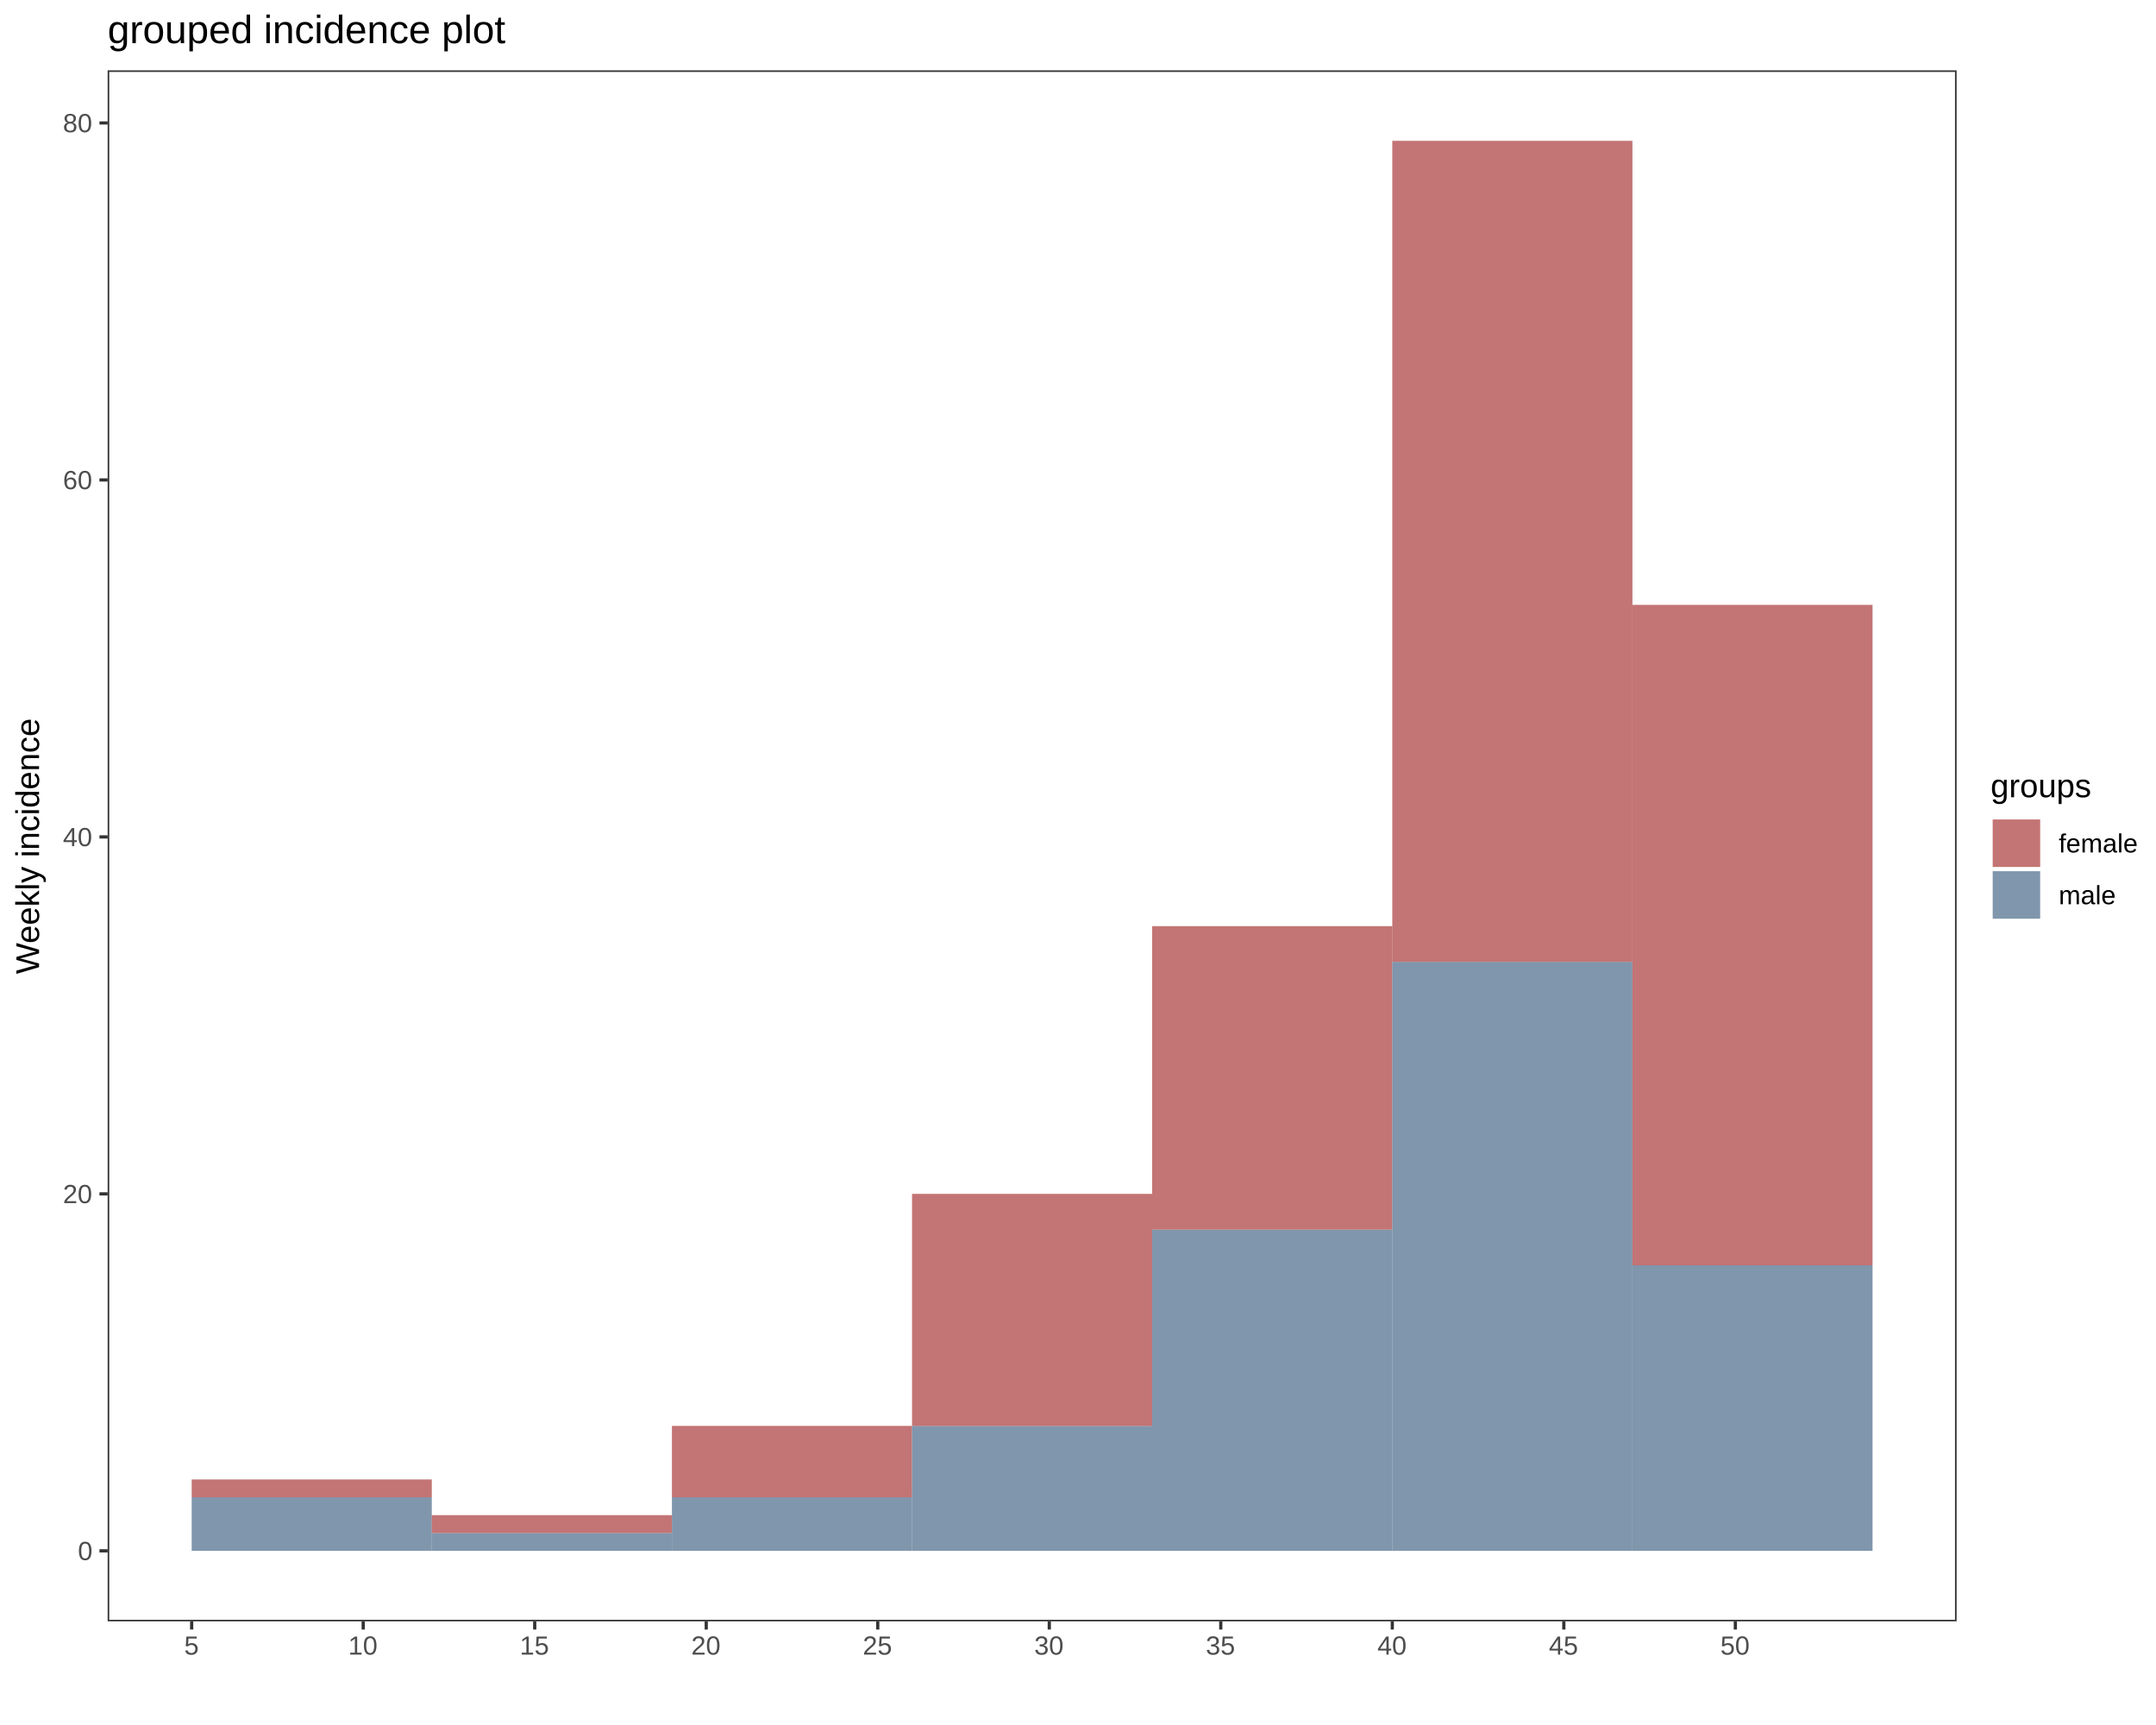
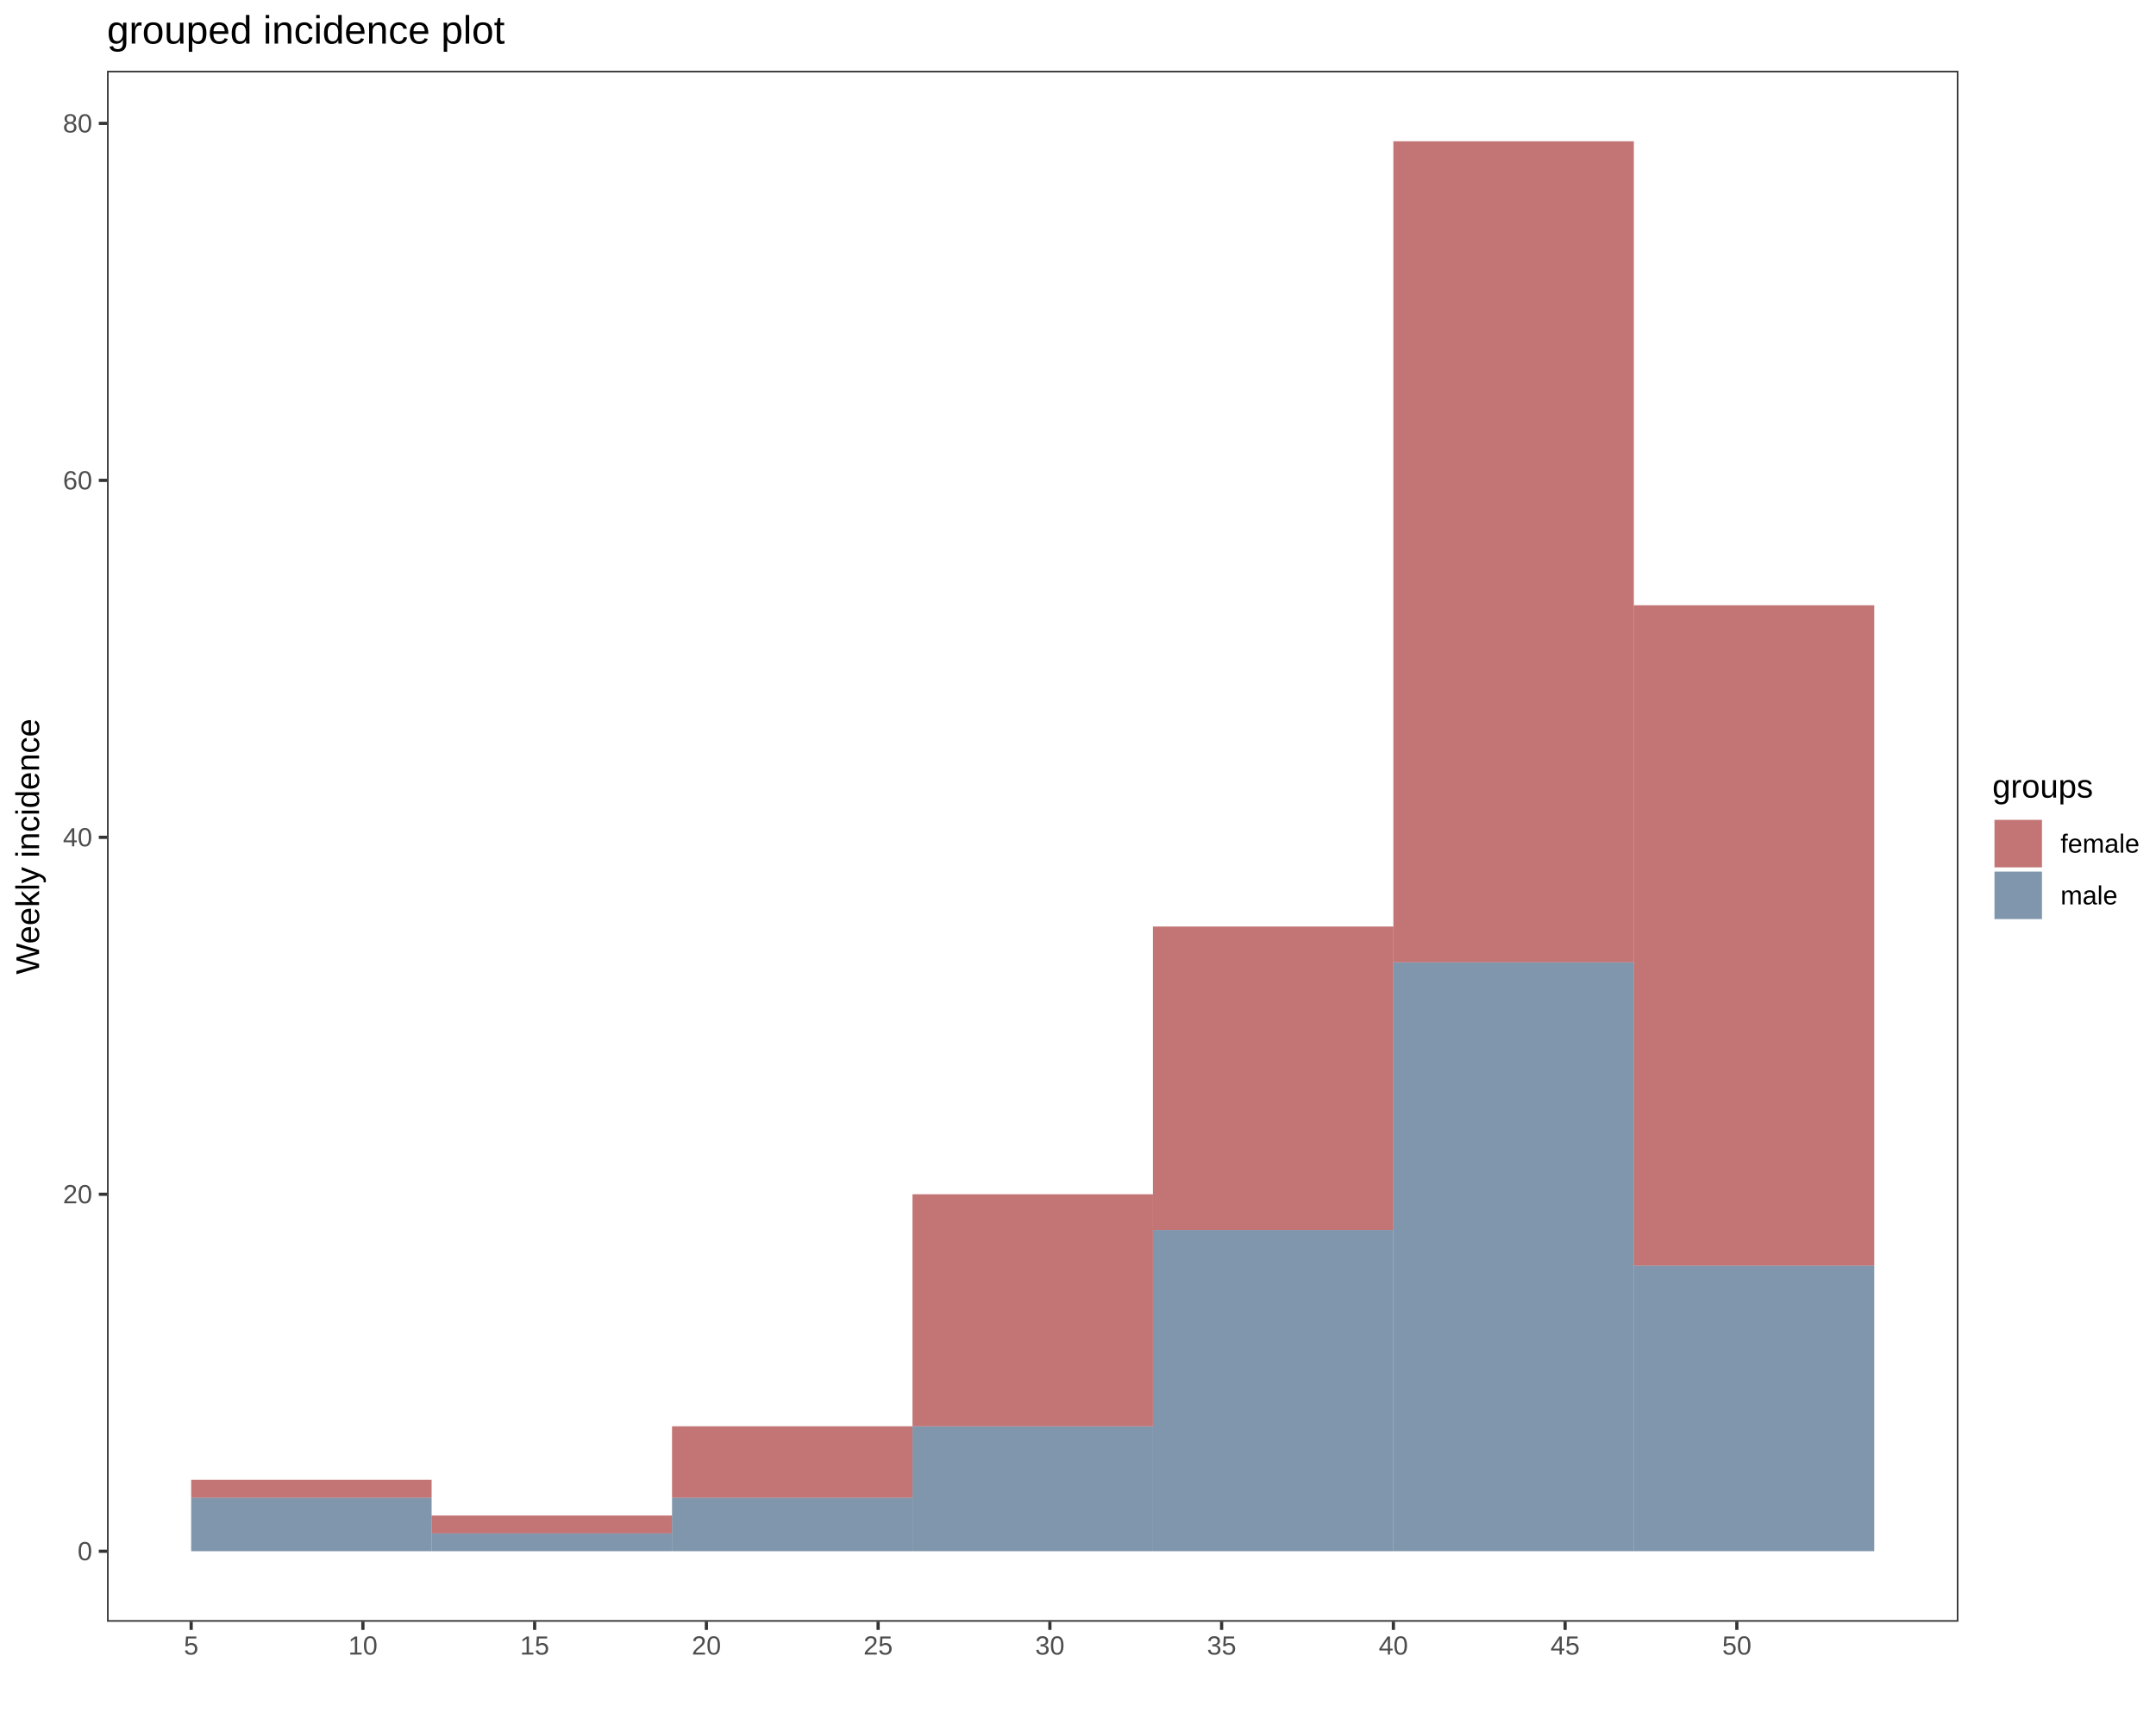
<svg xmlns="http://www.w3.org/2000/svg" viewBox="0 0 720.00 576.00">
  <defs>
    <style type="text/css">
    line, polyline, path, rect, circle {
      fill: none;
      stroke: #000000;
      stroke-linecap: round;
      stroke-linejoin: round;
      stroke-miterlimit: 10.00;
    }
  </style>
  </defs>
  <rect width="100%" height="100%" style="stroke: none; fill: #FFFFFF;" />
  <rect x="0.00" y="0.00" width="720.00" height="576.00" style="stroke-width: 1.07; stroke: #FFFFFF; fill: #FFFFFF;" />
  <defs>
-     <clipPath id="cpMzUuOTQ4fDY1My40MDl8NTQxLjM5MXwyMy40NzY3">
-       <rect x="35.95" y="23.48" width="617.46" height="517.91" />
+     <clipPath id="cpMzUuNzM2OHw2NTQuMDF8NTQxLjUwN3wyMy42MjY1">
+       <rect x="35.74" y="23.63" width="618.27" height="517.88" />
    </clipPath>
  </defs>
-   <rect x="35.95" y="23.48" width="617.46" height="517.91" style="stroke-width: 1.07; stroke: none; fill: #FFFFFF;" clip-path="url(#cpMzUuOTQ4fDY1My40MDl8NTQxLjM5MXwyMy40NzY3)" />
-   <rect x="64.01" y="499.97" width="80.19" height="17.88" style="stroke-width: 1.07; stroke: none; stroke-linecap: butt; fill: #4A6A8A; fill-opacity: 0.70;" clip-path="url(#cpMzUuOTQ4fDY1My40MDl8NTQxLjM5MXwyMy40NzY3)" />
-   <rect x="64.01" y="494.01" width="80.19" height="5.96" style="stroke-width: 1.07; stroke: none; stroke-linecap: butt; fill: #AA3939; fill-opacity: 0.70;" clip-path="url(#cpMzUuOTQ4fDY1My40MDl8NTQxLjM5MXwyMy40NzY3)" />
-   <rect x="144.20" y="511.89" width="80.19" height="5.96" style="stroke-width: 1.07; stroke: none; stroke-linecap: butt; fill: #4A6A8A; fill-opacity: 0.70;" clip-path="url(#cpMzUuOTQ4fDY1My40MDl8NTQxLjM5MXwyMy40NzY3)" />
-   <rect x="144.20" y="505.93" width="80.19" height="5.96" style="stroke-width: 1.07; stroke: none; stroke-linecap: butt; fill: #AA3939; fill-opacity: 0.70;" clip-path="url(#cpMzUuOTQ4fDY1My40MDl8NTQxLjM5MXwyMy40NzY3)" />
-   <rect x="224.39" y="499.97" width="80.19" height="17.88" style="stroke-width: 1.07; stroke: none; stroke-linecap: butt; fill: #4A6A8A; fill-opacity: 0.70;" clip-path="url(#cpMzUuOTQ4fDY1My40MDl8NTQxLjM5MXwyMy40NzY3)" />
-   <rect x="224.39" y="476.13" width="80.19" height="23.84" style="stroke-width: 1.07; stroke: none; stroke-linecap: butt; fill: #AA3939; fill-opacity: 0.70;" clip-path="url(#cpMzUuOTQ4fDY1My40MDl8NTQxLjM5MXwyMy40NzY3)" />
-   <rect x="304.58" y="476.13" width="80.19" height="41.72" style="stroke-width: 1.07; stroke: none; stroke-linecap: butt; fill: #4A6A8A; fill-opacity: 0.70;" clip-path="url(#cpMzUuOTQ4fDY1My40MDl8NTQxLjM5MXwyMy40NzY3)" />
-   <rect x="304.58" y="398.65" width="80.19" height="77.48" style="stroke-width: 1.07; stroke: none; stroke-linecap: butt; fill: #AA3939; fill-opacity: 0.70;" clip-path="url(#cpMzUuOTQ4fDY1My40MDl8NTQxLjM5MXwyMy40NzY3)" />
-   <rect x="384.77" y="410.57" width="80.19" height="107.28" style="stroke-width: 1.07; stroke: none; stroke-linecap: butt; fill: #4A6A8A; fill-opacity: 0.70;" clip-path="url(#cpMzUuOTQ4fDY1My40MDl8NTQxLjM5MXwyMy40NzY3)" />
-   <rect x="384.77" y="309.25" width="80.19" height="101.32" style="stroke-width: 1.07; stroke: none; stroke-linecap: butt; fill: #AA3939; fill-opacity: 0.70;" clip-path="url(#cpMzUuOTQ4fDY1My40MDl8NTQxLjM5MXwyMy40NzY3)" />
-   <rect x="464.96" y="321.17" width="80.19" height="196.68" style="stroke-width: 1.07; stroke: none; stroke-linecap: butt; fill: #4A6A8A; fill-opacity: 0.70;" clip-path="url(#cpMzUuOTQ4fDY1My40MDl8NTQxLjM5MXwyMy40NzY3)" />
-   <rect x="464.96" y="47.02" width="80.19" height="274.15" style="stroke-width: 1.07; stroke: none; stroke-linecap: butt; fill: #AA3939; fill-opacity: 0.70;" clip-path="url(#cpMzUuOTQ4fDY1My40MDl8NTQxLjM5MXwyMy40NzY3)" />
-   <rect x="545.15" y="422.49" width="80.19" height="95.36" style="stroke-width: 1.07; stroke: none; stroke-linecap: butt; fill: #4A6A8A; fill-opacity: 0.70;" clip-path="url(#cpMzUuOTQ4fDY1My40MDl8NTQxLjM5MXwyMy40NzY3)" />
-   <rect x="545.15" y="201.98" width="80.19" height="220.52" style="stroke-width: 1.07; stroke: none; stroke-linecap: butt; fill: #AA3939; fill-opacity: 0.70;" clip-path="url(#cpMzUuOTQ4fDY1My40MDl8NTQxLjM5MXwyMy40NzY3)" />
-   <rect x="35.95" y="23.48" width="617.46" height="517.91" style="stroke-width: 1.07; stroke: #333333;" clip-path="url(#cpMzUuOTQ4fDY1My40MDl8NTQxLjM5MXwyMy40NzY3)" />
+   <rect x="35.74" y="23.63" width="618.27" height="517.88" style="stroke-width: 1.07; stroke: none; fill: #FFFFFF;" clip-path="url(#cpMzUuNzM2OHw2NTQuMDF8NTQxLjUwN3wyMy42MjY1)" />
+   <rect x="63.84" y="500.09" width="80.30" height="17.88" style="stroke-width: 1.07; stroke: none; stroke-linecap: butt; fill: #4A6A8A; fill-opacity: 0.70;" clip-path="url(#cpMzUuNzM2OHw2NTQuMDF8NTQxLjUwN3wyMy42MjY1)" />
+   <rect x="63.84" y="494.13" width="80.30" height="5.96" style="stroke-width: 1.07; stroke: none; stroke-linecap: butt; fill: #AA3939; fill-opacity: 0.70;" clip-path="url(#cpMzUuNzM2OHw2NTQuMDF8NTQxLjUwN3wyMy42MjY1)" />
+   <rect x="144.14" y="512.01" width="80.30" height="5.96" style="stroke-width: 1.07; stroke: none; stroke-linecap: butt; fill: #4A6A8A; fill-opacity: 0.70;" clip-path="url(#cpMzUuNzM2OHw2NTQuMDF8NTQxLjUwN3wyMy42MjY1)" />
+   <rect x="144.14" y="506.05" width="80.30" height="5.96" style="stroke-width: 1.07; stroke: none; stroke-linecap: butt; fill: #AA3939; fill-opacity: 0.70;" clip-path="url(#cpMzUuNzM2OHw2NTQuMDF8NTQxLjUwN3wyMy42MjY1)" />
+   <rect x="224.43" y="500.09" width="80.30" height="17.88" style="stroke-width: 1.07; stroke: none; stroke-linecap: butt; fill: #4A6A8A; fill-opacity: 0.70;" clip-path="url(#cpMzUuNzM2OHw2NTQuMDF8NTQxLjUwN3wyMy42MjY1)" />
+   <rect x="224.43" y="476.25" width="80.30" height="23.84" style="stroke-width: 1.07; stroke: none; stroke-linecap: butt; fill: #AA3939; fill-opacity: 0.70;" clip-path="url(#cpMzUuNzM2OHw2NTQuMDF8NTQxLjUwN3wyMy42MjY1)" />
+   <rect x="304.73" y="476.25" width="80.30" height="41.72" style="stroke-width: 1.07; stroke: none; stroke-linecap: butt; fill: #4A6A8A; fill-opacity: 0.70;" clip-path="url(#cpMzUuNzM2OHw2NTQuMDF8NTQxLjUwN3wyMy42MjY1)" />
+   <rect x="304.73" y="398.78" width="80.30" height="77.47" style="stroke-width: 1.07; stroke: none; stroke-linecap: butt; fill: #AA3939; fill-opacity: 0.70;" clip-path="url(#cpMzUuNzM2OHw2NTQuMDF8NTQxLjUwN3wyMy42MjY1)" />
+   <rect x="385.02" y="410.70" width="80.30" height="107.27" style="stroke-width: 1.07; stroke: none; stroke-linecap: butt; fill: #4A6A8A; fill-opacity: 0.70;" clip-path="url(#cpMzUuNzM2OHw2NTQuMDF8NTQxLjUwN3wyMy42MjY1)" />
+   <rect x="385.02" y="309.38" width="80.30" height="101.31" style="stroke-width: 1.07; stroke: none; stroke-linecap: butt; fill: #AA3939; fill-opacity: 0.70;" clip-path="url(#cpMzUuNzM2OHw2NTQuMDF8NTQxLjUwN3wyMy42MjY1)" />
+   <rect x="465.32" y="321.30" width="80.30" height="196.66" style="stroke-width: 1.07; stroke: none; stroke-linecap: butt; fill: #4A6A8A; fill-opacity: 0.70;" clip-path="url(#cpMzUuNzM2OHw2NTQuMDF8NTQxLjUwN3wyMy42MjY1)" />
+   <rect x="465.32" y="47.17" width="80.30" height="274.14" style="stroke-width: 1.07; stroke: none; stroke-linecap: butt; fill: #AA3939; fill-opacity: 0.70;" clip-path="url(#cpMzUuNzM2OHw2NTQuMDF8NTQxLjUwN3wyMy42MjY1)" />
+   <rect x="545.61" y="422.61" width="80.30" height="95.35" style="stroke-width: 1.07; stroke: none; stroke-linecap: butt; fill: #4A6A8A; fill-opacity: 0.70;" clip-path="url(#cpMzUuNzM2OHw2NTQuMDF8NTQxLjUwN3wyMy42MjY1)" />
+   <rect x="545.61" y="202.11" width="80.30" height="220.50" style="stroke-width: 1.07; stroke: none; stroke-linecap: butt; fill: #AA3939; fill-opacity: 0.70;" clip-path="url(#cpMzUuNzM2OHw2NTQuMDF8NTQxLjUwN3wyMy42MjY1)" />
+   <rect x="35.74" y="23.63" width="618.27" height="517.88" style="stroke-width: 1.07; stroke: #333333;" clip-path="url(#cpMzUuNzM2OHw2NTQuMDF8NTQxLjUwN3wyMy42MjY1)" />
  <defs>
    <clipPath id="cpMHw3MjB8NTc2fDA=">
      <rect x="0.00" y="0.00" width="720.00" height="576.00" />
    </clipPath>
  </defs>
  <g clip-path="url(#cpMHw3MjB8NTc2fDA=)">
-     <text x="26.01" y="520.94" style="font-size: 8.80px; fill: #4D4D4D; font-family: Liberation Sans;" textLength="5.01px" lengthAdjust="spacingAndGlyphs">0</text>
+     <text x="25.91" y="520.99" style="font-size: 8.80px; fill: #4D4D4D; font-family: Liberation Sans;" textLength="4.89px" lengthAdjust="spacingAndGlyphs">0</text>
  </g>
  <g clip-path="url(#cpMHw3MjB8NTc2fDA=)">
-     <text x="21.01" y="401.75" style="font-size: 8.80px; fill: #4D4D4D; font-family: Liberation Sans;" textLength="10.01px" lengthAdjust="spacingAndGlyphs">20</text>
+     <text x="21.02" y="401.80" style="font-size: 8.80px; fill: #4D4D4D; font-family: Liberation Sans;" textLength="9.79px" lengthAdjust="spacingAndGlyphs">20</text>
  </g>
  <g clip-path="url(#cpMHw3MjB8NTc2fDA=)">
-     <text x="21.01" y="282.55" style="font-size: 8.80px; fill: #4D4D4D; font-family: Liberation Sans;" textLength="10.01px" lengthAdjust="spacingAndGlyphs">40</text>
+     <text x="21.02" y="282.61" style="font-size: 8.80px; fill: #4D4D4D; font-family: Liberation Sans;" textLength="9.79px" lengthAdjust="spacingAndGlyphs">40</text>
  </g>
  <g clip-path="url(#cpMHw3MjB8NTc2fDA=)">
-     <text x="21.01" y="163.35" style="font-size: 8.80px; fill: #4D4D4D; font-family: Liberation Sans;" textLength="10.01px" lengthAdjust="spacingAndGlyphs">60</text>
+     <text x="21.02" y="163.42" style="font-size: 8.80px; fill: #4D4D4D; font-family: Liberation Sans;" textLength="9.79px" lengthAdjust="spacingAndGlyphs">60</text>
  </g>
  <g clip-path="url(#cpMHw3MjB8NTc2fDA=)">
-     <text x="21.01" y="44.15" style="font-size: 8.80px; fill: #4D4D4D; font-family: Liberation Sans;" textLength="10.01px" lengthAdjust="spacingAndGlyphs">80</text>
+     <text x="21.02" y="44.23" style="font-size: 8.80px; fill: #4D4D4D; font-family: Liberation Sans;" textLength="9.79px" lengthAdjust="spacingAndGlyphs">80</text>
  </g>
-   <polyline points="33.21,517.85 35.95,517.85 " style="stroke-width: 1.07; stroke: #333333; stroke-linecap: butt;" clip-path="url(#cpMHw3MjB8NTc2fDA=)" />
-   <polyline points="33.21,398.65 35.95,398.65 " style="stroke-width: 1.07; stroke: #333333; stroke-linecap: butt;" clip-path="url(#cpMHw3MjB8NTc2fDA=)" />
-   <polyline points="33.21,279.45 35.95,279.45 " style="stroke-width: 1.07; stroke: #333333; stroke-linecap: butt;" clip-path="url(#cpMHw3MjB8NTc2fDA=)" />
-   <polyline points="33.21,160.26 35.95,160.26 " style="stroke-width: 1.07; stroke: #333333; stroke-linecap: butt;" clip-path="url(#cpMHw3MjB8NTc2fDA=)" />
-   <polyline points="33.21,41.06 35.95,41.06 " style="stroke-width: 1.07; stroke: #333333; stroke-linecap: butt;" clip-path="url(#cpMHw3MjB8NTc2fDA=)" />
-   <polyline points="64.01,544.13 64.01,541.39 " style="stroke-width: 1.07; stroke: #333333; stroke-linecap: butt;" clip-path="url(#cpMHw3MjB8NTc2fDA=)" />
-   <polyline points="121.29,544.13 121.29,541.39 " style="stroke-width: 1.07; stroke: #333333; stroke-linecap: butt;" clip-path="url(#cpMHw3MjB8NTc2fDA=)" />
-   <polyline points="178.57,544.13 178.57,541.39 " style="stroke-width: 1.07; stroke: #333333; stroke-linecap: butt;" clip-path="url(#cpMHw3MjB8NTc2fDA=)" />
-   <polyline points="235.85,544.13 235.85,541.39 " style="stroke-width: 1.07; stroke: #333333; stroke-linecap: butt;" clip-path="url(#cpMHw3MjB8NTc2fDA=)" />
-   <polyline points="293.13,544.13 293.13,541.39 " style="stroke-width: 1.07; stroke: #333333; stroke-linecap: butt;" clip-path="url(#cpMHw3MjB8NTc2fDA=)" />
-   <polyline points="350.41,544.13 350.41,541.39 " style="stroke-width: 1.07; stroke: #333333; stroke-linecap: butt;" clip-path="url(#cpMHw3MjB8NTc2fDA=)" />
-   <polyline points="407.68,544.13 407.68,541.39 " style="stroke-width: 1.07; stroke: #333333; stroke-linecap: butt;" clip-path="url(#cpMHw3MjB8NTc2fDA=)" />
-   <polyline points="464.96,544.13 464.96,541.39 " style="stroke-width: 1.07; stroke: #333333; stroke-linecap: butt;" clip-path="url(#cpMHw3MjB8NTc2fDA=)" />
-   <polyline points="522.24,544.13 522.24,541.39 " style="stroke-width: 1.07; stroke: #333333; stroke-linecap: butt;" clip-path="url(#cpMHw3MjB8NTc2fDA=)" />
-   <polyline points="579.52,544.13 579.52,541.39 " style="stroke-width: 1.07; stroke: #333333; stroke-linecap: butt;" clip-path="url(#cpMHw3MjB8NTc2fDA=)" />
+   <polyline points="33.00,517.97 35.74,517.97 " style="stroke-width: 1.07; stroke: #333333; stroke-linecap: butt;" clip-path="url(#cpMHw3MjB8NTc2fDA=)" />
+   <polyline points="33.00,398.78 35.74,398.78 " style="stroke-width: 1.07; stroke: #333333; stroke-linecap: butt;" clip-path="url(#cpMHw3MjB8NTc2fDA=)" />
+   <polyline points="33.00,279.59 35.74,279.59 " style="stroke-width: 1.07; stroke: #333333; stroke-linecap: butt;" clip-path="url(#cpMHw3MjB8NTc2fDA=)" />
+   <polyline points="33.00,160.40 35.74,160.40 " style="stroke-width: 1.07; stroke: #333333; stroke-linecap: butt;" clip-path="url(#cpMHw3MjB8NTc2fDA=)" />
+   <polyline points="33.00,41.21 35.74,41.21 " style="stroke-width: 1.07; stroke: #333333; stroke-linecap: butt;" clip-path="url(#cpMHw3MjB8NTc2fDA=)" />
+   <polyline points="63.84,544.25 63.84,541.51 " style="stroke-width: 1.07; stroke: #333333; stroke-linecap: butt;" clip-path="url(#cpMHw3MjB8NTc2fDA=)" />
+   <polyline points="121.19,544.25 121.19,541.51 " style="stroke-width: 1.07; stroke: #333333; stroke-linecap: butt;" clip-path="url(#cpMHw3MjB8NTc2fDA=)" />
+   <polyline points="178.55,544.25 178.55,541.51 " style="stroke-width: 1.07; stroke: #333333; stroke-linecap: butt;" clip-path="url(#cpMHw3MjB8NTc2fDA=)" />
+   <polyline points="235.90,544.25 235.90,541.51 " style="stroke-width: 1.07; stroke: #333333; stroke-linecap: butt;" clip-path="url(#cpMHw3MjB8NTc2fDA=)" />
+   <polyline points="293.25,544.25 293.25,541.51 " style="stroke-width: 1.07; stroke: #333333; stroke-linecap: butt;" clip-path="url(#cpMHw3MjB8NTc2fDA=)" />
+   <polyline points="350.61,544.25 350.61,541.51 " style="stroke-width: 1.07; stroke: #333333; stroke-linecap: butt;" clip-path="url(#cpMHw3MjB8NTc2fDA=)" />
+   <polyline points="407.96,544.25 407.96,541.51 " style="stroke-width: 1.07; stroke: #333333; stroke-linecap: butt;" clip-path="url(#cpMHw3MjB8NTc2fDA=)" />
+   <polyline points="465.32,544.25 465.32,541.51 " style="stroke-width: 1.07; stroke: #333333; stroke-linecap: butt;" clip-path="url(#cpMHw3MjB8NTc2fDA=)" />
+   <polyline points="522.67,544.25 522.67,541.51 " style="stroke-width: 1.07; stroke: #333333; stroke-linecap: butt;" clip-path="url(#cpMHw3MjB8NTc2fDA=)" />
+   <polyline points="580.02,544.25 580.02,541.51 " style="stroke-width: 1.07; stroke: #333333; stroke-linecap: butt;" clip-path="url(#cpMHw3MjB8NTc2fDA=)" />
  <g clip-path="url(#cpMHw3MjB8NTc2fDA=)">
-     <text x="61.51" y="552.51" style="font-size: 8.80px; fill: #4D4D4D; font-family: Liberation Sans;" textLength="5.01px" lengthAdjust="spacingAndGlyphs">5</text>
+     <text x="61.39" y="552.49" style="font-size: 8.80px; fill: #4D4D4D; font-family: Liberation Sans;" textLength="4.89px" lengthAdjust="spacingAndGlyphs">5</text>
  </g>
  <g clip-path="url(#cpMHw3MjB8NTc2fDA=)">
-     <text x="116.29" y="552.51" style="font-size: 8.80px; fill: #4D4D4D; font-family: Liberation Sans;" textLength="10.01px" lengthAdjust="spacingAndGlyphs">10</text>
+     <text x="116.30" y="552.49" style="font-size: 8.80px; fill: #4D4D4D; font-family: Liberation Sans;" textLength="9.79px" lengthAdjust="spacingAndGlyphs">10</text>
  </g>
  <g clip-path="url(#cpMHw3MjB8NTc2fDA=)">
-     <text x="173.57" y="552.51" style="font-size: 8.80px; fill: #4D4D4D; font-family: Liberation Sans;" textLength="10.01px" lengthAdjust="spacingAndGlyphs">15</text>
+     <text x="173.65" y="552.49" style="font-size: 8.80px; fill: #4D4D4D; font-family: Liberation Sans;" textLength="9.79px" lengthAdjust="spacingAndGlyphs">15</text>
  </g>
  <g clip-path="url(#cpMHw3MjB8NTc2fDA=)">
-     <text x="230.84" y="552.51" style="font-size: 8.80px; fill: #4D4D4D; font-family: Liberation Sans;" textLength="10.01px" lengthAdjust="spacingAndGlyphs">20</text>
+     <text x="231.01" y="552.49" style="font-size: 8.80px; fill: #4D4D4D; font-family: Liberation Sans;" textLength="9.79px" lengthAdjust="spacingAndGlyphs">20</text>
  </g>
  <g clip-path="url(#cpMHw3MjB8NTc2fDA=)">
-     <text x="288.12" y="552.51" style="font-size: 8.80px; fill: #4D4D4D; font-family: Liberation Sans;" textLength="10.01px" lengthAdjust="spacingAndGlyphs">25</text>
+     <text x="288.36" y="552.49" style="font-size: 8.80px; fill: #4D4D4D; font-family: Liberation Sans;" textLength="9.79px" lengthAdjust="spacingAndGlyphs">25</text>
  </g>
  <g clip-path="url(#cpMHw3MjB8NTc2fDA=)">
-     <text x="345.40" y="552.51" style="font-size: 8.80px; fill: #4D4D4D; font-family: Liberation Sans;" textLength="10.01px" lengthAdjust="spacingAndGlyphs">30</text>
+     <text x="345.71" y="552.49" style="font-size: 8.80px; fill: #4D4D4D; font-family: Liberation Sans;" textLength="9.79px" lengthAdjust="spacingAndGlyphs">30</text>
  </g>
  <g clip-path="url(#cpMHw3MjB8NTc2fDA=)">
-     <text x="402.68" y="552.51" style="font-size: 8.80px; fill: #4D4D4D; font-family: Liberation Sans;" textLength="10.01px" lengthAdjust="spacingAndGlyphs">35</text>
+     <text x="403.07" y="552.49" style="font-size: 8.80px; fill: #4D4D4D; font-family: Liberation Sans;" textLength="9.79px" lengthAdjust="spacingAndGlyphs">35</text>
  </g>
  <g clip-path="url(#cpMHw3MjB8NTc2fDA=)">
-     <text x="459.96" y="552.51" style="font-size: 8.80px; fill: #4D4D4D; font-family: Liberation Sans;" textLength="10.01px" lengthAdjust="spacingAndGlyphs">40</text>
+     <text x="460.42" y="552.49" style="font-size: 8.80px; fill: #4D4D4D; font-family: Liberation Sans;" textLength="9.79px" lengthAdjust="spacingAndGlyphs">40</text>
  </g>
  <g clip-path="url(#cpMHw3MjB8NTc2fDA=)">
-     <text x="517.24" y="552.51" style="font-size: 8.80px; fill: #4D4D4D; font-family: Liberation Sans;" textLength="10.01px" lengthAdjust="spacingAndGlyphs">45</text>
+     <text x="517.78" y="552.49" style="font-size: 8.80px; fill: #4D4D4D; font-family: Liberation Sans;" textLength="9.79px" lengthAdjust="spacingAndGlyphs">45</text>
  </g>
  <g clip-path="url(#cpMHw3MjB8NTc2fDA=)">
-     <text x="574.51" y="552.51" style="font-size: 8.80px; fill: #4D4D4D; font-family: Liberation Sans;" textLength="10.01px" lengthAdjust="spacingAndGlyphs">50</text>
+     <text x="575.13" y="552.49" style="font-size: 8.80px; fill: #4D4D4D; font-family: Liberation Sans;" textLength="9.79px" lengthAdjust="spacingAndGlyphs">50</text>
  </g>
  <g clip-path="url(#cpMHw3MjB8NTc2fDA=)">
-     <text transform="translate(13.04,325.23) rotate(-90)" style="font-size: 11.00px; font-family: Liberation Sans;" textLength="85.59px" lengthAdjust="spacingAndGlyphs">Weekly incidence</text>
+     <text transform="translate(13.05,325.36) rotate(-90)" style="font-size: 11.00px; font-family: Liberation Sans;" textLength="85.59px" lengthAdjust="spacingAndGlyphs">Weekly incidence</text>
  </g>
-   <rect x="664.75" y="257.39" width="49.77" height="50.09" style="stroke-width: 1.07; stroke: none; fill: #FFFFFF;" clip-path="url(#cpMHw3MjB8NTc2fDA=)" />
+   <rect x="665.35" y="257.52" width="49.17" height="50.10" style="stroke-width: 1.07; stroke: none; fill: #FFFFFF;" clip-path="url(#cpMHw3MjB8NTc2fDA=)" />
  <g clip-path="url(#cpMHw3MjB8NTc2fDA=)">
-     <text x="664.75" y="266.20" style="font-size: 11.00px; font-family: Liberation Sans;" textLength="33.63px" lengthAdjust="spacingAndGlyphs">groups</text>
+     <text x="665.35" y="266.33" style="font-size: 11.00px; font-family: Liberation Sans;" textLength="33.63px" lengthAdjust="spacingAndGlyphs">groups</text>
  </g>
-   <rect x="664.75" y="272.92" width="17.28" height="17.28" style="stroke-width: 1.07; stroke: none; fill: #FFFFFF;" clip-path="url(#cpMHw3MjB8NTc2fDA=)" />
-   <rect x="665.46" y="273.63" width="15.86" height="15.86" style="stroke-width: 1.07; stroke: none; stroke-linejoin: miter; fill: #AA3939; fill-opacity: 0.70;" clip-path="url(#cpMHw3MjB8NTc2fDA=)" />
-   <rect x="664.75" y="290.20" width="17.28" height="17.28" style="stroke-width: 1.07; stroke: none; fill: #FFFFFF;" clip-path="url(#cpMHw3MjB8NTc2fDA=)" />
-   <rect x="665.46" y="290.91" width="15.86" height="15.86" style="stroke-width: 1.07; stroke: none; stroke-linejoin: miter; fill: #4A6A8A; fill-opacity: 0.70;" clip-path="url(#cpMHw3MjB8NTc2fDA=)" />
+   <rect x="665.35" y="273.06" width="17.28" height="17.28" style="stroke-width: 1.07; stroke: none; fill: #FFFFFF;" clip-path="url(#cpMHw3MjB8NTc2fDA=)" />
+   <rect x="666.06" y="273.76" width="15.86" height="15.86" style="stroke-width: 1.07; stroke: none; stroke-linejoin: miter; fill: #AA3939; fill-opacity: 0.70;" clip-path="url(#cpMHw3MjB8NTc2fDA=)" />
+   <rect x="665.35" y="290.34" width="17.28" height="17.28" style="stroke-width: 1.07; stroke: none; fill: #FFFFFF;" clip-path="url(#cpMHw3MjB8NTc2fDA=)" />
+   <rect x="666.06" y="291.04" width="15.86" height="15.86" style="stroke-width: 1.07; stroke: none; stroke-linejoin: miter; fill: #4A6A8A; fill-opacity: 0.70;" clip-path="url(#cpMHw3MjB8NTc2fDA=)" />
  <g clip-path="url(#cpMHw3MjB8NTc2fDA=)">
-     <text x="687.51" y="284.65" style="font-size: 8.80px; font-family: Liberation Sans;" textLength="27.01px" lengthAdjust="spacingAndGlyphs">female</text>
+     <text x="688.11" y="284.72" style="font-size: 8.80px; font-family: Liberation Sans;" textLength="26.41px" lengthAdjust="spacingAndGlyphs">female</text>
  </g>
  <g clip-path="url(#cpMHw3MjB8NTc2fDA=)">
-     <text x="687.51" y="301.93" style="font-size: 8.80px; font-family: Liberation Sans;" textLength="19.51px" lengthAdjust="spacingAndGlyphs">male</text>
+     <text x="688.11" y="302.00" style="font-size: 8.80px; font-family: Liberation Sans;" textLength="19.07px" lengthAdjust="spacingAndGlyphs">male</text>
  </g>
  <g clip-path="url(#cpMHw3MjB8NTc2fDA=)">
-     <text x="35.95" y="14.42" style="font-size: 13.20px; font-family: Liberation Sans;" textLength="130.82px" lengthAdjust="spacingAndGlyphs">grouped incidence plot</text>
+     <text x="35.74" y="14.56" style="font-size: 13.20px; font-family: Liberation Sans;" textLength="132.83px" lengthAdjust="spacingAndGlyphs">grouped incidence plot</text>
  </g>
</svg>
